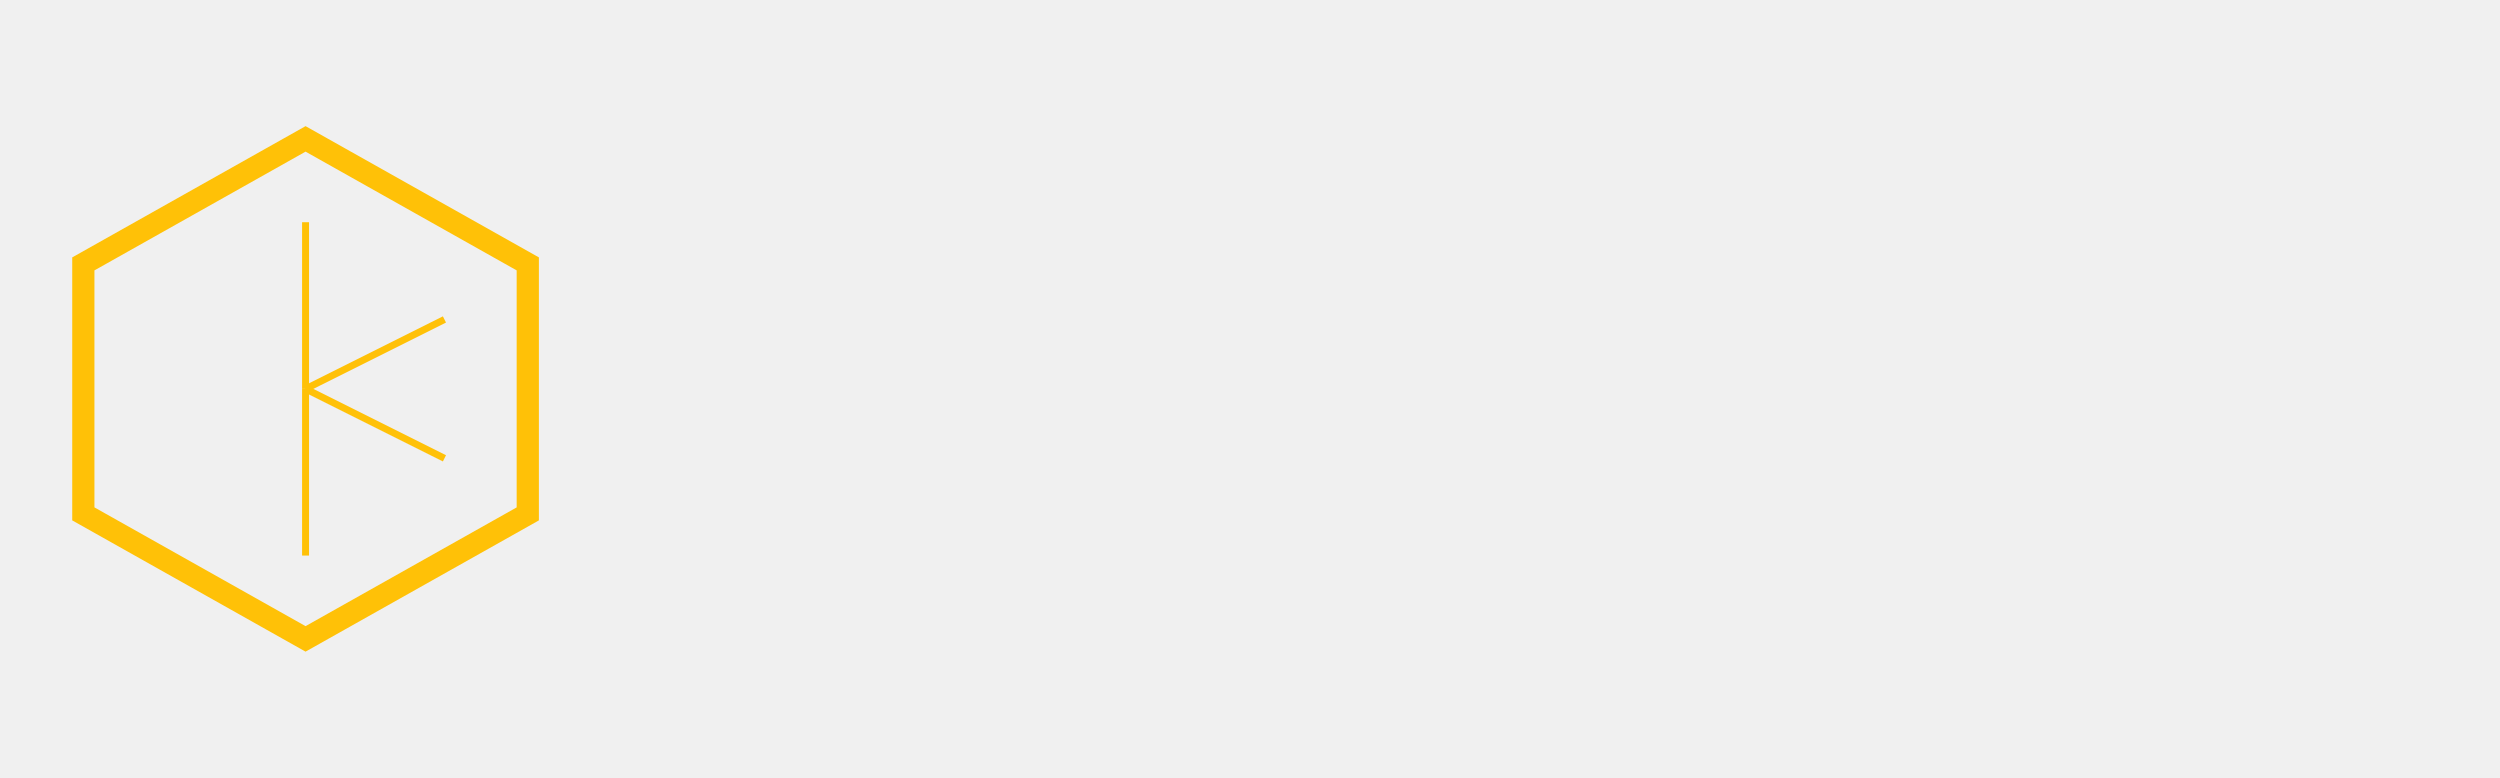
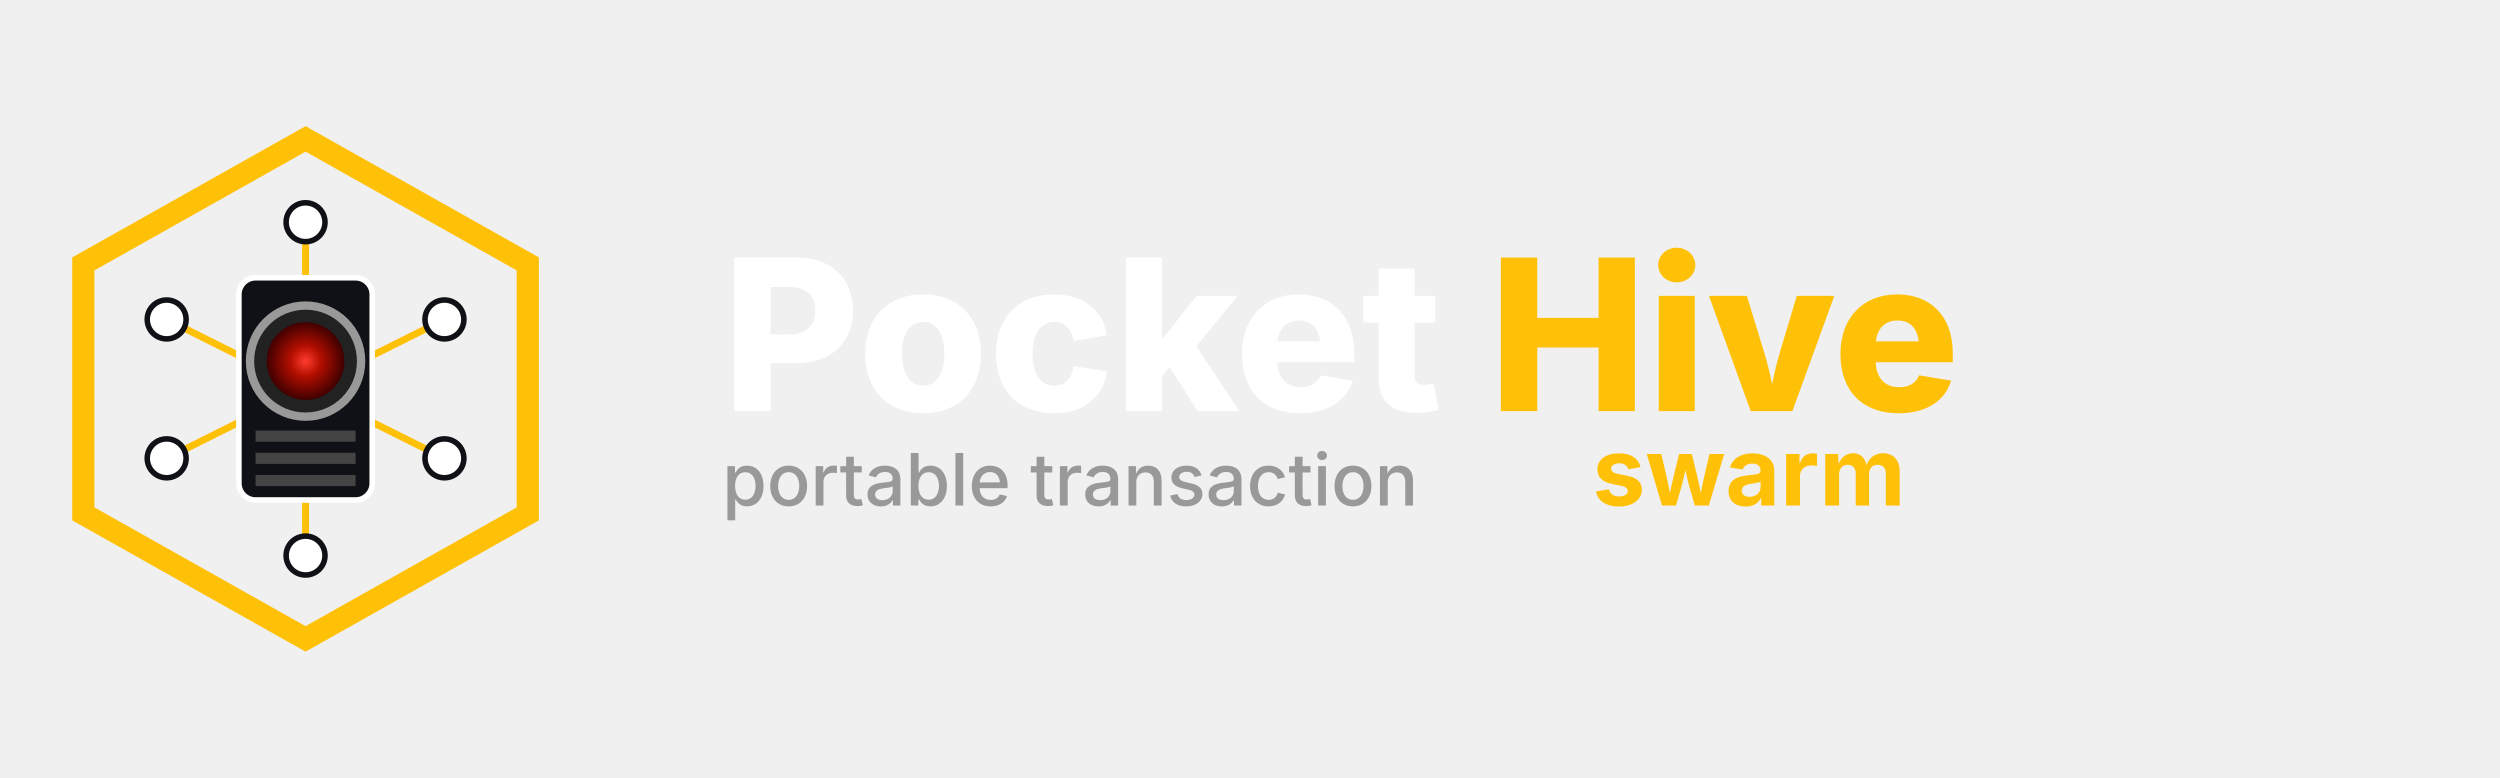
<svg xmlns="http://www.w3.org/2000/svg" viewBox="0 0 900 280" width="900" height="280">
  <style>
    /* Znak */
    .hex        { fill:none; stroke:#FFC107; stroke-width:8; }
    .edge       { stroke:#FFC107; stroke-width:2.5; }
    .node       { fill:#ffffff; stroke:#0f1116; stroke-width:2; }
    .panel      { fill:#0f1116; stroke:#ffffff; stroke-width:2; }
    .lensOuter  { fill:#222; stroke:#999; stroke-width:3; }
    .lensInner  { fill:url(#grad); }
    .vent       { fill:#444; }

    /* Typografia */
    .brand      { font:800 76px 'Inter','Segoe UI',Arial,sans-serif; }
    .brandPocket{ fill:#ffffff; }
    .brandHive  { fill:#FFC107; }
    .tagLeft    { font:500 26px 'Inter','Segoe UI',Arial,sans-serif; fill:#999; }
    .tagRight   { font:700 34px 'Inter','Segoe UI',Arial,sans-serif; fill:#FFC107; text-anchor:end; }
  </style>
  <defs>
    <radialGradient id="grad" cx="50%" cy="50%" r="50%">
      <stop offset="0%" stop-color="#FF3C2E" />
      <stop offset="40%" stop-color="#B20E00" />
      <stop offset="100%" stop-color="#400000" />
    </radialGradient>
  </defs>
  <g transform="translate(0,30)">
    <polygon class="hex" points="110,20 190,65 190,155 110,200 30,155 30,65" />
    <line class="edge" x1="110" y1="110" x2="110" y2="50" />
    <line class="edge" x1="110" y1="110" x2="160" y2="85" />
    <line class="edge" x1="110" y1="110" x2="160" y2="135" />
    <line class="edge" x1="110" y1="110" x2="110" y2="170" />
+     <line class="edge" x1="110" y1="110" x2="60" y2="135" />
+     <line class="edge" x1="110" y1="110" x2="60" y2="85" />
+     <rect class="panel" x="86" y="70" width="48" height="80" rx="6" />
+     <circle class="lensOuter" cx="110" cy="100" r="20" />
+     <circle class="lensInner" cx="110" cy="100" r="14" />
+     <rect class="vent" x="92" y="125" width="36" height="4" />
+     <rect class="vent" x="92" y="133" width="36" height="4" />
+     <rect class="vent" x="92" y="141" width="36" height="4" />
+     <circle class="node" cx="110" cy="50" r="7" />
+     <circle class="node" cx="160" cy="85" r="7" />
+     <circle class="node" cx="160" cy="135" r="7" />
+     <circle class="node" cx="110" cy="170" r="7" />
+     <circle class="node" cx="60" cy="135" r="7" />
+     <circle class="node" cx="60" cy="85" r="7" />
+   </g>
+   <g transform="translate(260,148)">
+     <text class="brand" y="0">
+       <tspan class="brandPocket" x="0" textLength="276" lengthAdjust="spacingAndGlyphs">Pocket</tspan>
+       <tspan class="brandHive" x="276" textLength="150" lengthAdjust="spacingAndGlyphs">Hive</tspan>
+     </text>
+     <text class="tagLeft" x="0" y="34" textLength="276" lengthAdjust="spacingAndGlyphs">portable transaction</text>
+     <text class="tagRight" x="426" y="34" textLength="150" lengthAdjust="spacingAndGlyphs">swarm</text>
  </g>
</svg>
